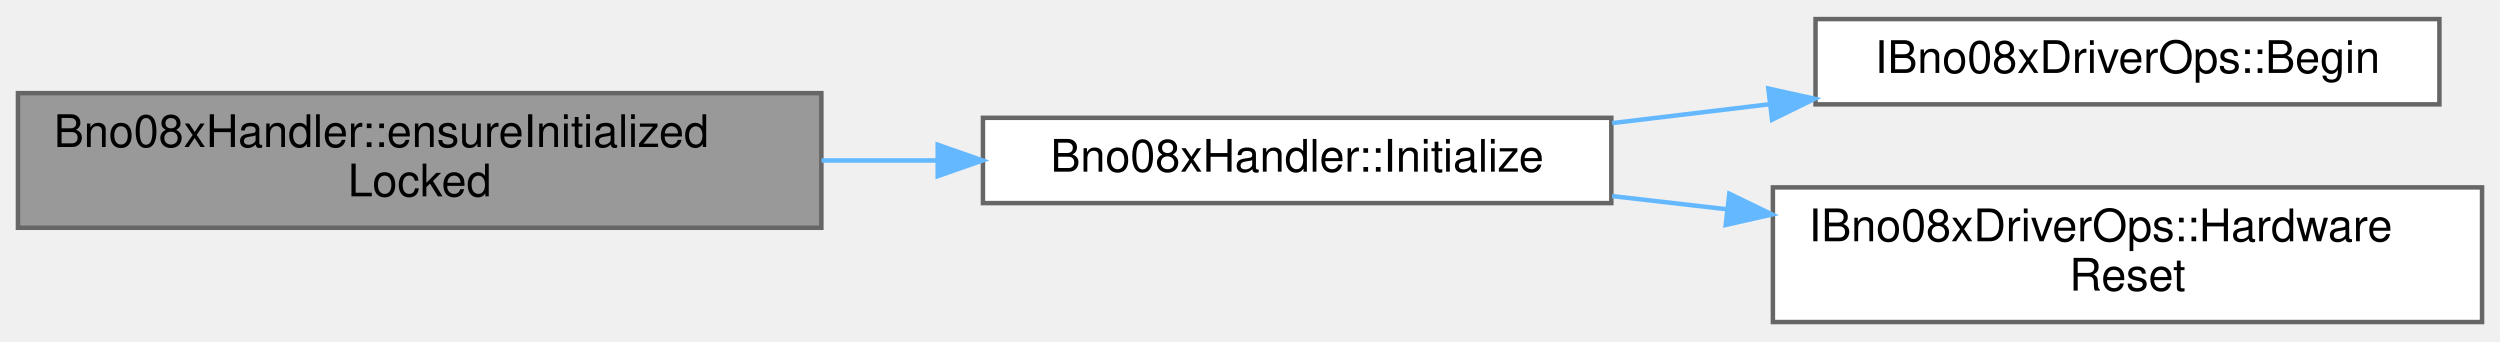
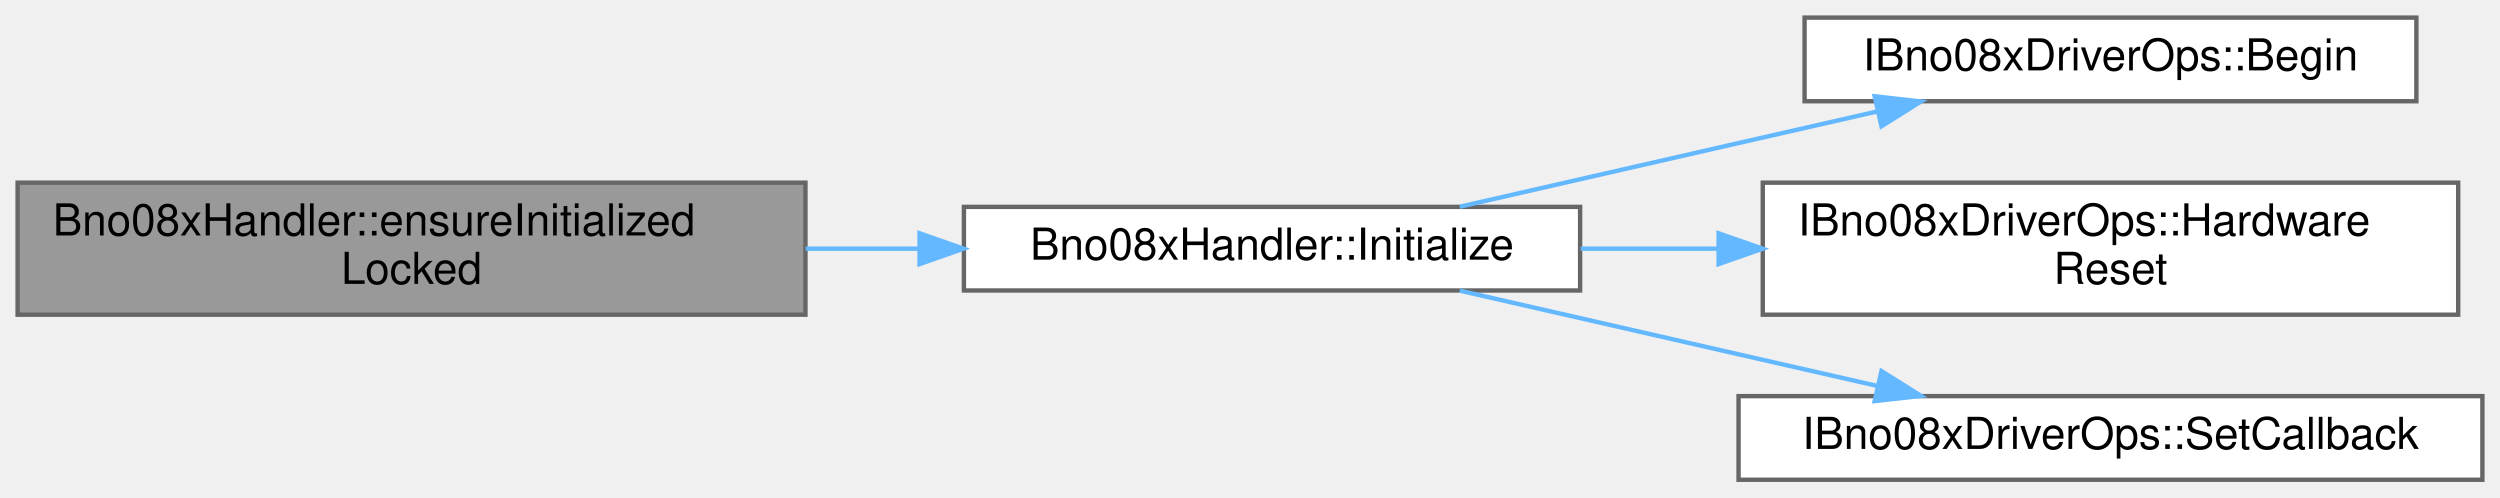
- <svg xmlns="http://www.w3.org/2000/svg" xmlns:xlink="http://www.w3.org/1999/xlink" width="557pt" height="76pt" viewBox="0.00 0.00 557.00 75.50">
-   <g id="graph0" class="graph" transform="scale(1 1) rotate(0) translate(4 71.5)">
+ <svg xmlns="http://www.w3.org/2000/svg" xmlns:xlink="http://www.w3.org/1999/xlink" width="568pt" height="113pt" viewBox="0.00 0.00 568.00 113.00">
+   <g id="graph0" class="graph" transform="scale(1 1) rotate(0) translate(4 109)">
    <g id="Node000001" class="node">
      <g id="a_Node000001">
        <a xlink:title="Internal: ensure initialized (assumes mutex is held).">
-           <polygon fill="#999999" stroke="#666666" points="179,-51 0,-51 0,-21 179,-21 179,-51" />
-           <text text-anchor="start" x="8" y="-39" font-family="Helvetica,sans-Serif" font-size="10.00">Bno08xHandler::ensureInitialized</text>
-           <text text-anchor="middle" x="89.5" y="-28" font-family="Helvetica,sans-Serif" font-size="10.00">Locked</text>
+           <polygon fill="#999999" stroke="#666666" points="179,-67.5 0,-67.5 0,-37.5 179,-37.5 179,-67.5" />
+           <text text-anchor="start" x="8" y="-55.5" font-family="Helvetica,sans-Serif" font-size="10.00">Bno08xHandler::ensureInitialized</text>
+           <text text-anchor="middle" x="89.5" y="-44.5" font-family="Helvetica,sans-Serif" font-size="10.00">Locked</text>
        </a>
      </g>
    </g>
    <g id="Node000002" class="node">
      <g id="a_Node000002">
        <a xlink:href="classBno08xHandler.html#ac1a1ff0d56324dcc09d9b48ca2e132e6" target="_top" xlink:title="Initialize the BNO08x sensor.">
-           <polygon fill="white" stroke="#666666" points="355,-45.5 215,-45.5 215,-26.5 355,-26.5 355,-45.5" />
-           <text text-anchor="middle" x="285" y="-33.5" font-family="Helvetica,sans-Serif" font-size="10.00">Bno08xHandler::Initialize</text>
+           <polygon fill="white" stroke="#666666" points="355,-62 215,-62 215,-43 355,-43 355,-62" />
+           <text text-anchor="middle" x="285" y="-50" font-family="Helvetica,sans-Serif" font-size="10.00">Bno08xHandler::Initialize</text>
        </a>
      </g>
    </g>
    <g id="edge1_Node000001_Node000002" class="edge">
      <g id="a_edge1_Node000001_Node000002">
        <a xlink:title=" ">
-           <path fill="none" stroke="#63b8ff" d="M179.04,-36C187.6,-36 196.25,-36 204.71,-36" />
-           <polygon fill="#63b8ff" stroke="#63b8ff" points="204.92,-39.5 214.92,-36 204.92,-32.5 204.92,-39.5" />
+           <path fill="none" stroke="#63b8ff" d="M179.04,-52.5C187.6,-52.5 196.25,-52.5 204.71,-52.5" />
+           <polygon fill="#63b8ff" stroke="#63b8ff" points="204.92,-56 214.92,-52.5 204.92,-49 204.92,-56" />
        </a>
      </g>
    </g>
    <g id="Node000003" class="node">
      <g id="a_Node000003">
        <a xlink:href="classIBno08xDriverOps.html#a0ca90c1a5664ab3eb83f691aff34faa0" target="_top" xlink:title=" ">
-           <polygon fill="white" stroke="#666666" points="539.5,-67.5 400.5,-67.5 400.5,-48.5 539.5,-48.5 539.5,-67.5" />
-           <text text-anchor="middle" x="470" y="-55.5" font-family="Helvetica,sans-Serif" font-size="10.00">IBno08xDriverOps::Begin</text>
+           <polygon fill="white" stroke="#666666" points="545,-105 406,-105 406,-86 545,-86 545,-105" />
+           <text text-anchor="middle" x="475.5" y="-93" font-family="Helvetica,sans-Serif" font-size="10.00">IBno08xDriverOps::Begin</text>
        </a>
      </g>
    </g>
    <g id="edge2_Node000002_Node000003" class="edge">
      <g id="a_edge2_Node000002_Node000003">
        <a xlink:title=" ">
-           <path fill="none" stroke="#63b8ff" d="M355.18,-44.32C366.61,-45.69 378.54,-47.12 390.18,-48.52" />
-           <polygon fill="#63b8ff" stroke="#63b8ff" points="389.98,-52.03 400.32,-49.74 390.81,-45.08 389.98,-52.03" />
+           <path fill="none" stroke="#63b8ff" d="M327.64,-62.03C346.92,-66.44 370.13,-71.74 391,-76.5 401.22,-78.83 412.13,-81.32 422.6,-83.7" />
+           <polygon fill="#63b8ff" stroke="#63b8ff" points="421.92,-87.13 432.45,-85.94 423.47,-80.31 421.92,-87.13" />
        </a>
      </g>
    </g>
    <g id="Node000004" class="node">
      <g id="a_Node000004">
        <a xlink:href="classIBno08xDriverOps.html#a66418ccb85cd8eb8eea327fa979a2b6a" target="_top" xlink:title=" ">
-           <polygon fill="white" stroke="#666666" points="549,-30 391,-30 391,0 549,0 549,-30" />
-           <text text-anchor="start" x="399" y="-18" font-family="Helvetica,sans-Serif" font-size="10.00">IBno08xDriverOps::Hardware</text>
-           <text text-anchor="middle" x="470" y="-7" font-family="Helvetica,sans-Serif" font-size="10.00">Reset</text>
+           <polygon fill="white" stroke="#666666" points="554.5,-67.5 396.5,-67.5 396.5,-37.5 554.5,-37.5 554.5,-67.5" />
+           <text text-anchor="start" x="404.5" y="-55.5" font-family="Helvetica,sans-Serif" font-size="10.00">IBno08xDriverOps::Hardware</text>
+           <text text-anchor="middle" x="475.5" y="-44.5" font-family="Helvetica,sans-Serif" font-size="10.00">Reset</text>
        </a>
      </g>
    </g>
    <g id="edge3_Node000002_Node000004" class="edge">
      <g id="a_edge3_Node000002_Node000004">
        <a xlink:title=" ">
-           <path fill="none" stroke="#63b8ff" d="M355.18,-28.06C363.55,-27.1 372.18,-26.11 380.77,-25.12" />
-           <polygon fill="#63b8ff" stroke="#63b8ff" points="381.29,-28.59 390.83,-23.97 380.49,-21.63 381.29,-28.59" />
+           <path fill="none" stroke="#63b8ff" d="M355.12,-52.5C365.31,-52.5 375.93,-52.5 386.44,-52.5" />
+           <polygon fill="#63b8ff" stroke="#63b8ff" points="386.47,-56 396.47,-52.5 386.47,-49 386.47,-56" />
+         </a>
+       </g>
+     </g>
+     <g id="Node000005" class="node">
+       <g id="a_Node000005">
+         <a xlink:href="classIBno08xDriverOps.html#a04816a487d80027e6d6fe435f651b265" target="_top" xlink:title=" ">
+           <polygon fill="white" stroke="#666666" points="560,-19 391,-19 391,0 560,0 560,-19" />
+           <text text-anchor="middle" x="475.5" y="-7" font-family="Helvetica,sans-Serif" font-size="10.00">IBno08xDriverOps::SetCallback</text>
+         </a>
+       </g>
+     </g>
+     <g id="edge4_Node000002_Node000005" class="edge">
+       <g id="a_edge4_Node000002_Node000005">
+         <a xlink:title=" ">
+           <path fill="none" stroke="#63b8ff" d="M327.64,-42.97C346.92,-38.56 370.13,-33.26 391,-28.5 401.22,-26.17 412.13,-23.68 422.6,-21.3" />
+           <polygon fill="#63b8ff" stroke="#63b8ff" points="423.47,-24.69 432.45,-19.06 421.92,-17.87 423.47,-24.69" />
        </a>
      </g>
    </g>
  </g>
</svg>
